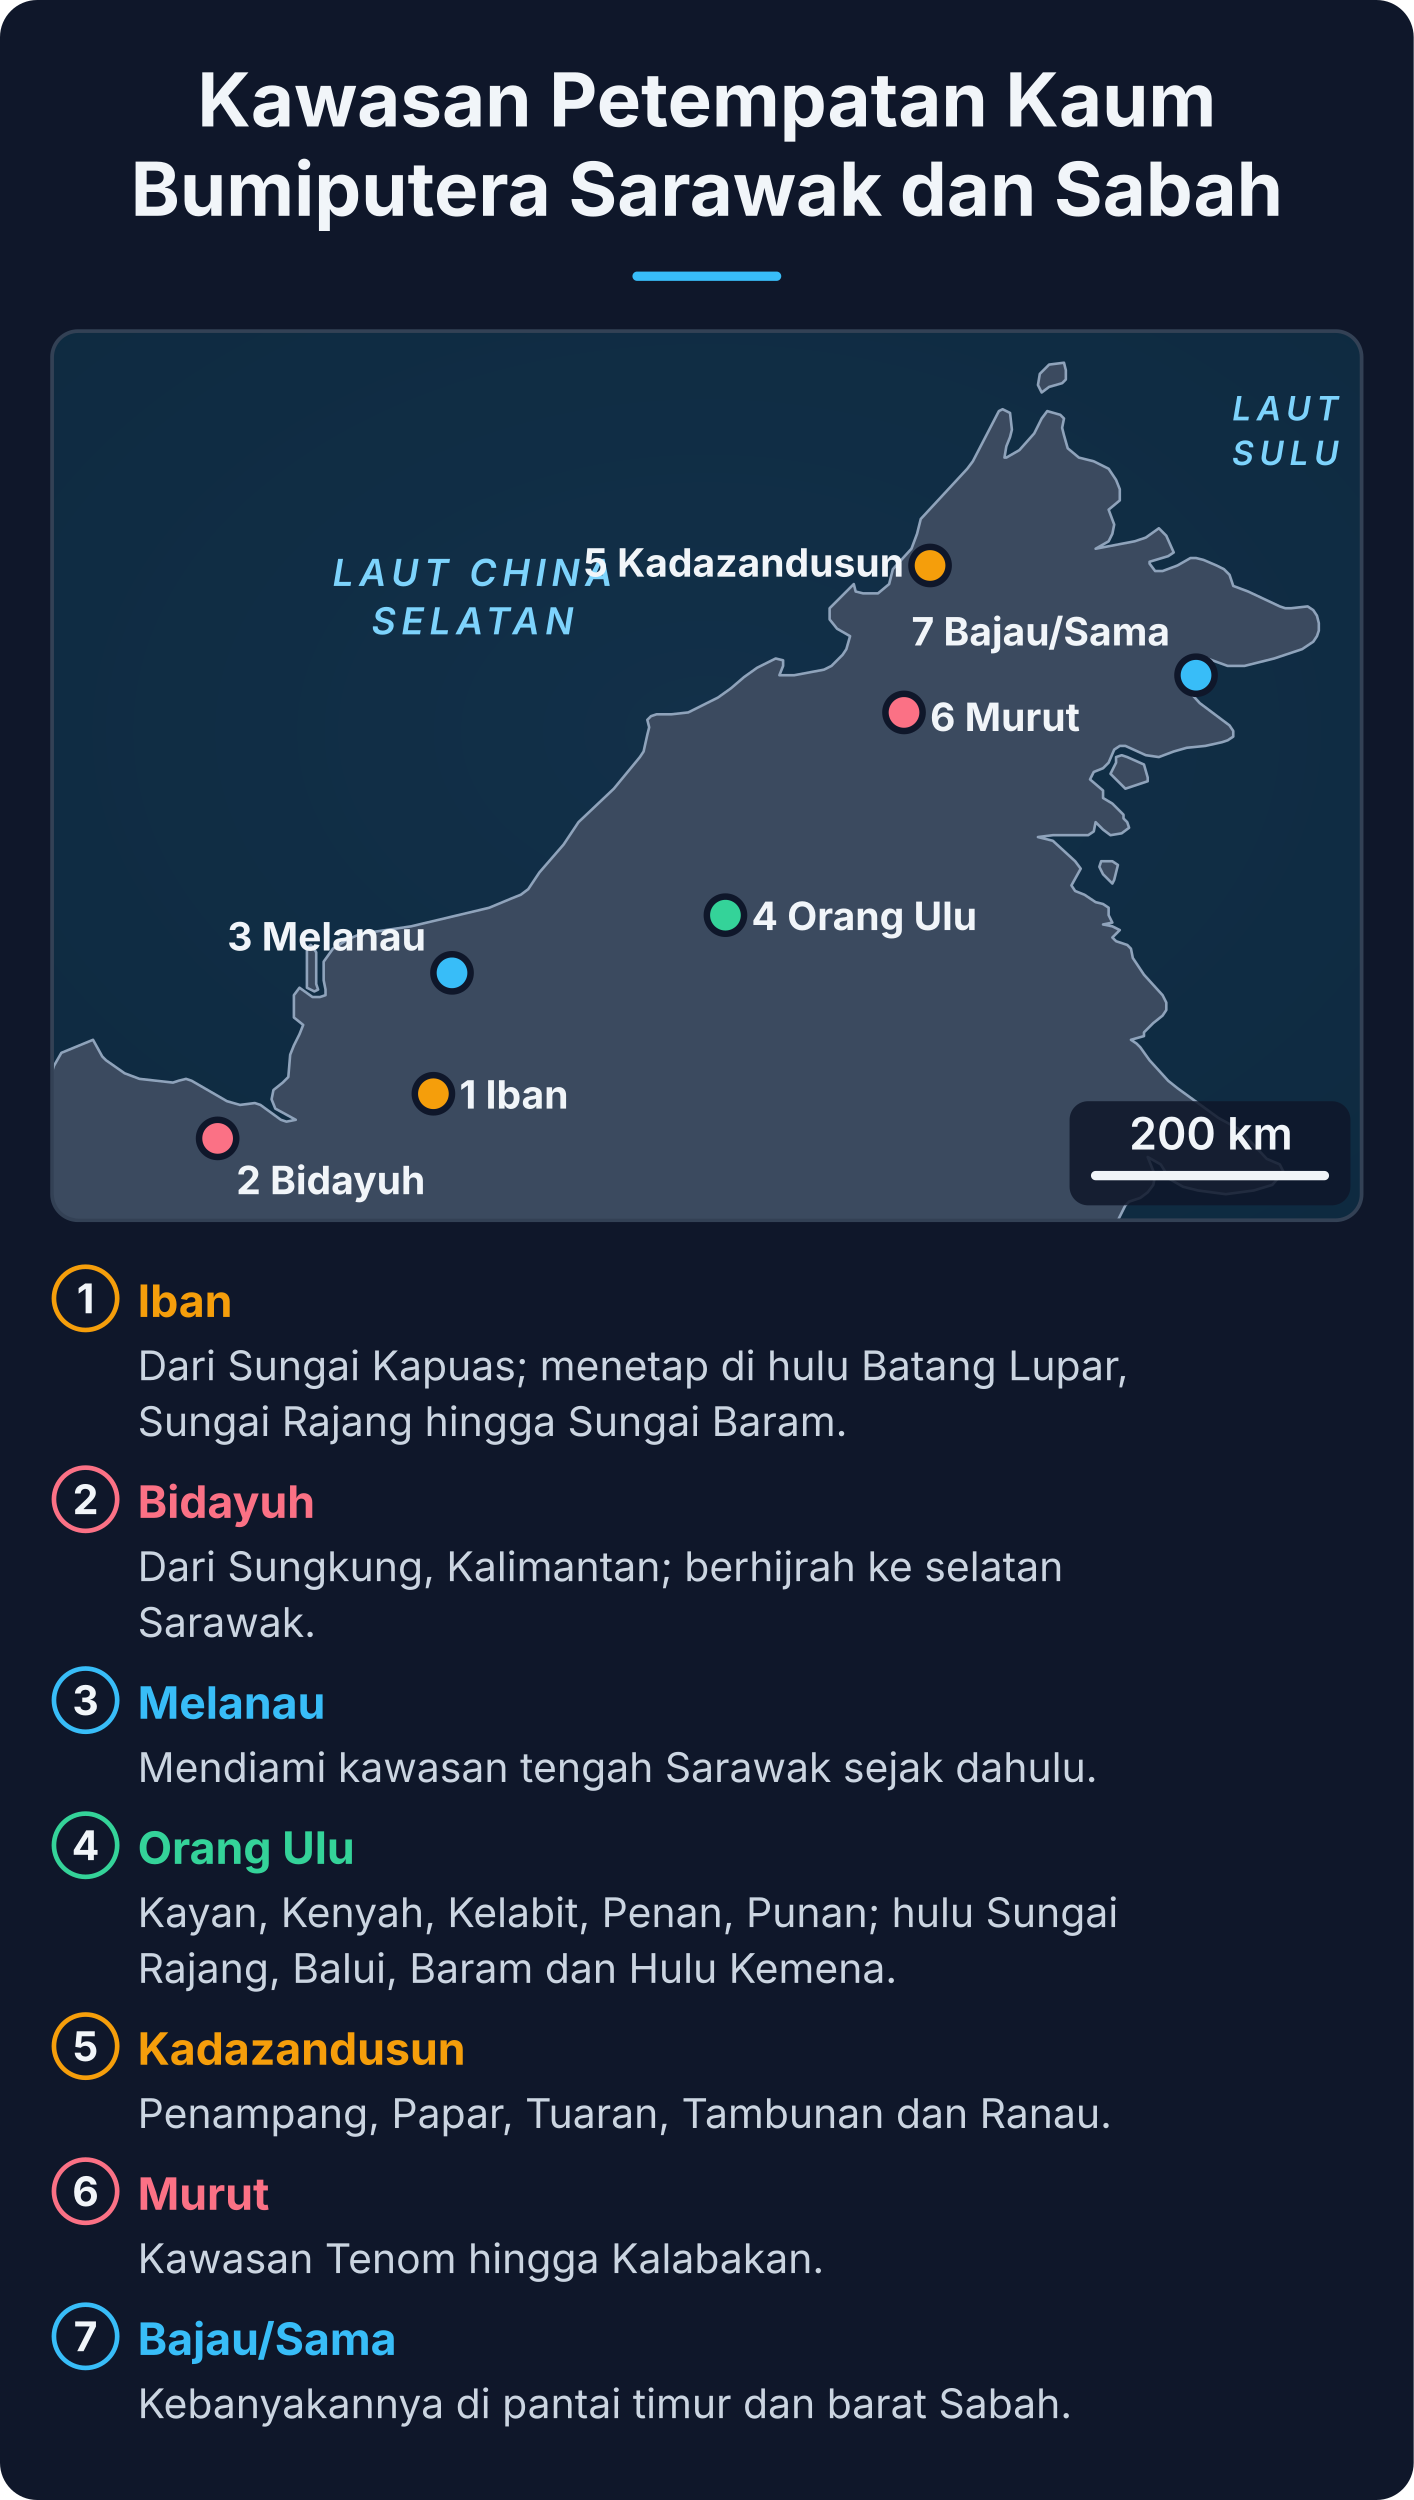
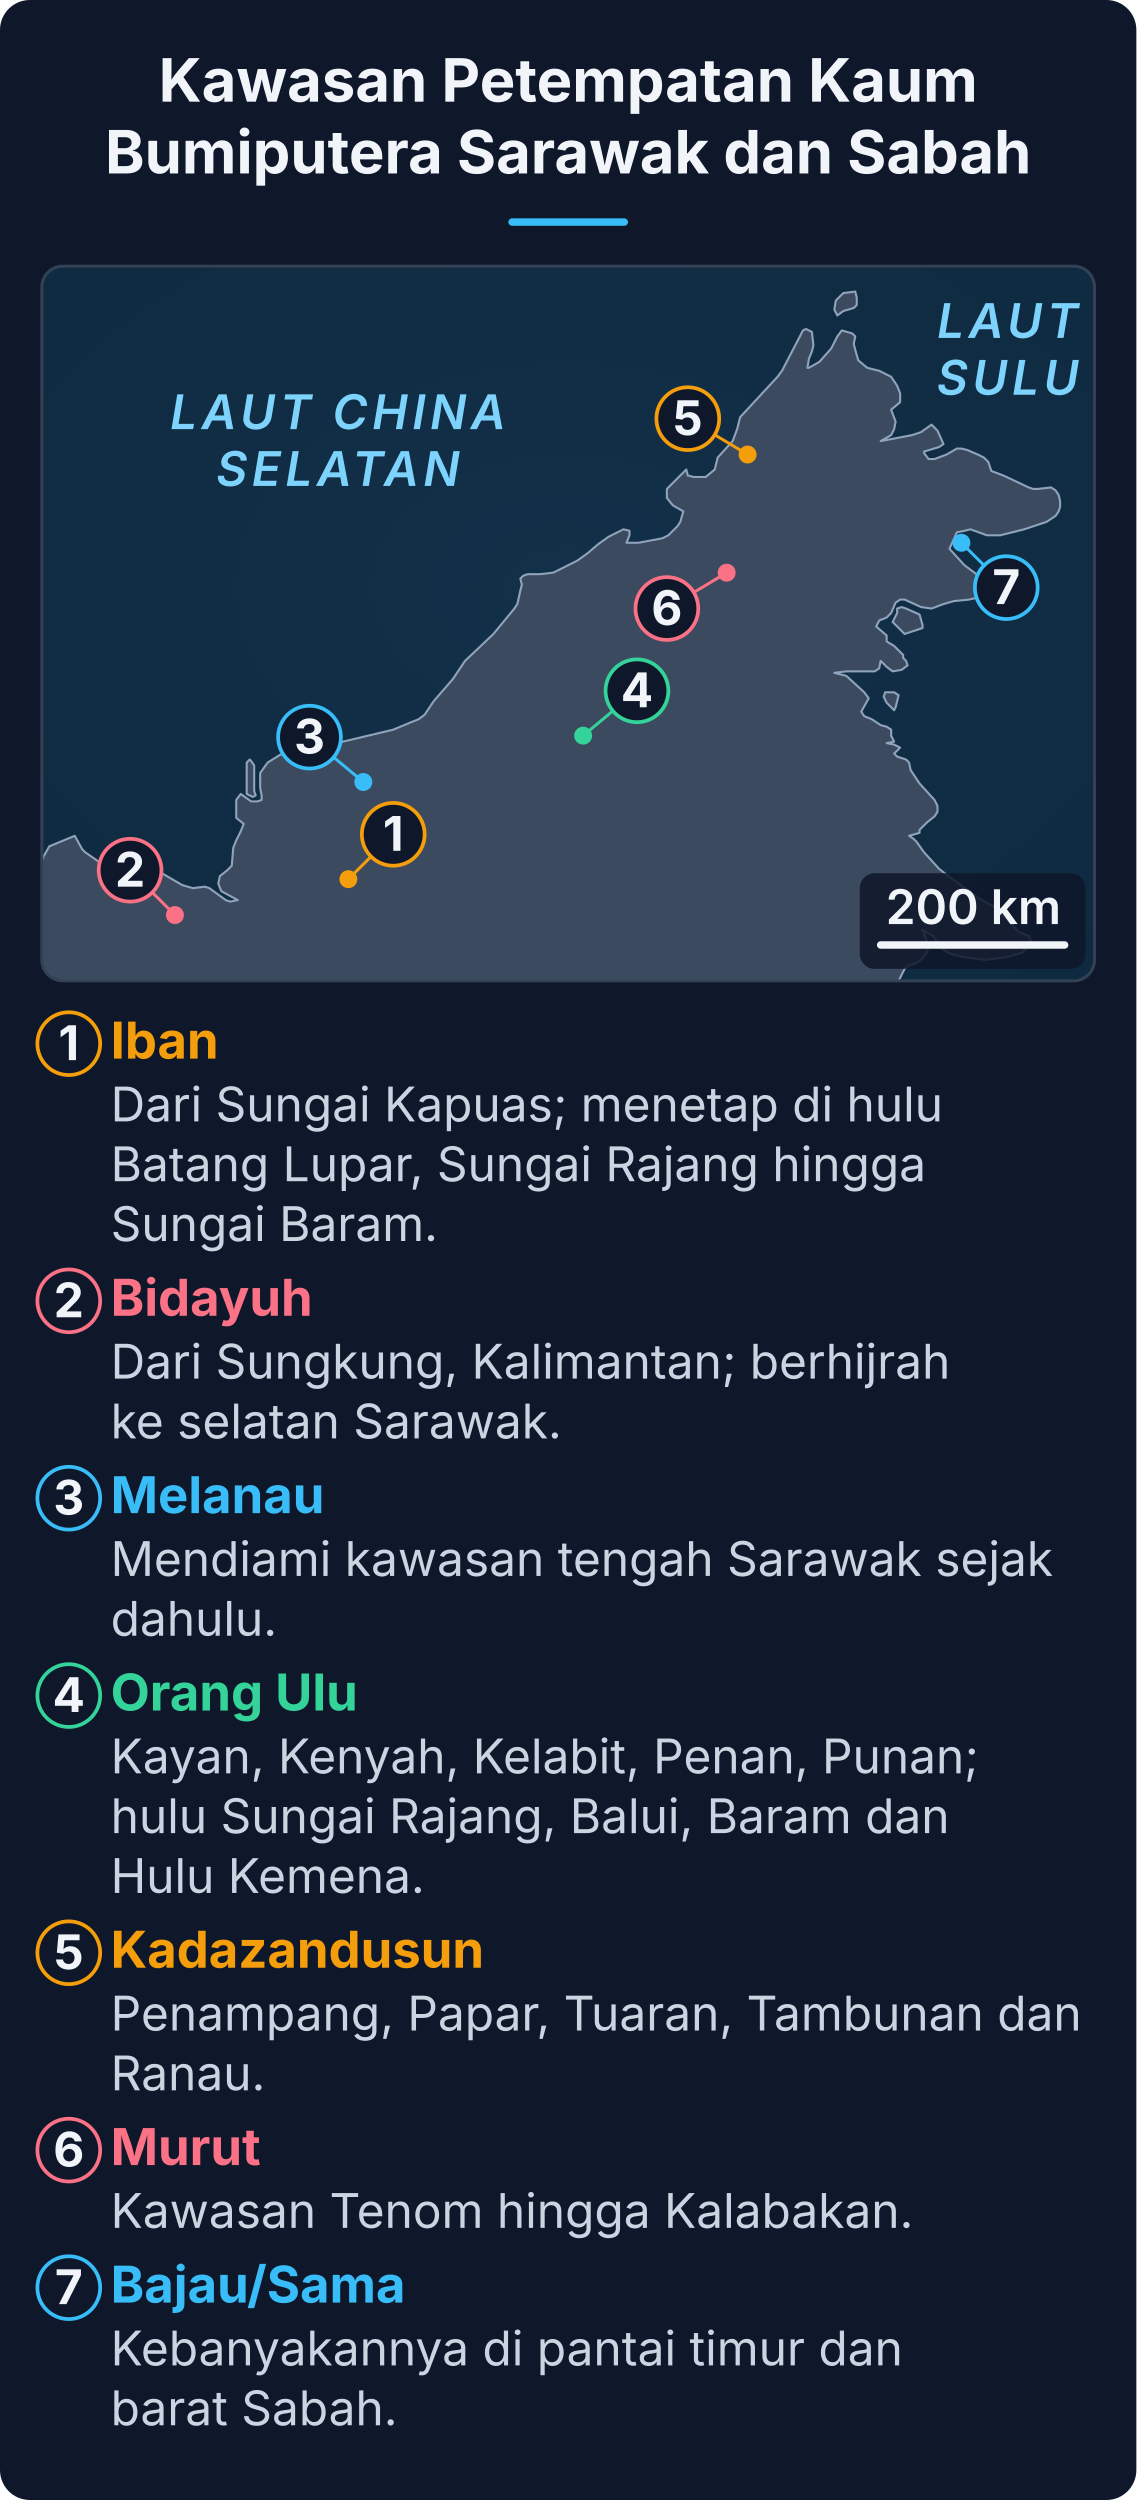
- <svg xmlns="http://www.w3.org/2000/svg" viewBox="0 0 760 1344" width="760" height="1344" role="img" aria-label="Peta kawasan petempatan kaum bumiputera Sarawak dan Sabah">
-   <rect width="760" height="1344" rx="20" fill="#0f172a" />
+ <svg xmlns="http://www.w3.org/2000/svg" viewBox="0 0 760 1672" width="760" height="1672" role="img" aria-label="Peta kawasan petempatan kaum bumiputera Sarawak dan Sabah">
+   <rect width="760" height="1672" rx="20" fill="#0f172a" />
  <text x="380" y="68" text-anchor="middle" font-family="Inter, Segoe UI, Arial, sans-serif" font-size="40" font-weight="700" fill="#f1f5f9">Kawasan Petempatan Kaum</text>
  <text x="380" y="116" text-anchor="middle" font-family="Inter, Segoe UI, Arial, sans-serif" font-size="40" font-weight="700" fill="#f1f5f9">Bumiputera Sarawak dan Sabah</text>
  <rect x="340" y="146" width="80" height="5" rx="2.5" fill="#38bdf8" />
  <defs>
-     <clipPath id="c8235">
+     <clipPath id="c7688">
      <rect x="28" y="178" width="704" height="478" rx="14" />
    </clipPath>
-     <radialGradient id="gc8235" cx="50%" cy="45%" r="75%">
+     <radialGradient id="gc7688" cx="50%" cy="45%" r="75%">
      <stop offset="0" stop-color="#123049" />
      <stop offset="1" stop-color="#0e2a40" />
    </radialGradient>
  </defs>
-   <g clip-path="url(#c8235)">
-     <rect x="28" y="178" width="704" height="478" fill="url(#gc8235)" />
+   <g clip-path="url(#c7688)">
+     <rect x="28" y="178" width="704" height="478" fill="url(#gc7688)" />
    <path d="M580 246L588 248L596 252L598 255L600 258L602 263L602 269L596 274L599 282L598 287L596 291L589 295L610 291L616 289L623 284L627 288L631 297L628 299L618 302L618 303L621 307L625 307L633 304L640 300L643 300L647 301L654 304L658 306L661 309L663 315L671 318L688 326L691 327L694 327L703 326L706 328L708 331L709 335L709 339L708 342L706 345L700 349L685 354L669 358L660 358L649 354L645 355L640 356L635 367L645 378L661 390L663 393L663 396L660 398L657 399L648 401L638 402L631 404L623 407L616 406L605 401L602 401L599 403L596 410L593 413L588 415L586 419L593 425L593 429L598 432L604 438L604 440L606 442L607 445L603 448L597 449L593 446L589 442L588 447L585 449L574 449L566 449L558 450L562 451L566 452L578 463L581 467L576 476L578 479L583 481L589 485L593 486L596 488L596 492L598 496L593 497L598 498L602 500L600 502L598 504L600 506L606 508L608 510L609 515L615 524L625 535L627 539L627 543L625 546L620 550L615 555L615 557L608 559L611 561L613 563L618 570L628 581L633 585L655 601L666 607L681 623L688 626L690 630L684 637L674 640L659 642L644 640L636 638L629 634L624 626L617 622L619 627L621 632L620 637L617 641L613 644L607 646L605 648L601 656L28 656L28 576L29 573L33 566L50 559L55 568L57 570L67 577L75 580L84 581L93 582L96 581L100 580L103 581L122 592L129 594L137 593L140 594L151 602L154 603L159 602L148 596L146 591L147 586L152 582L155 579L156 567L158 562L161 556L163 551L158 547L158 540L158 535L161 531L168 536L172 536L175 535L175 532L174 527L174 517L179 510L187 505L194 502L221 498L263 488L275 483L280 481L284 478L290 469L303 454L311 442L330 424L344 407L346 404L348 395L349 391L348 387L350 385L353 384L361 384L370 383L378 379L386 375L393 370L400 364L407 359L417 354L421 355L421 358L419 363L427 363L443 360L447 358L453 352L455 349L457 342L450 338L446 333L446 327L456 317L459 314L460 318L464 319L468 319L472 319L478 314L480 306L490 295L493 287L495 279L520 252L523 248L537 221L539 220L543 222L544 231L543 235L541 240L540 246L541 246L548 242L556 233L560 225L563 221L570 223L572 225L571 230L572 234L574 241L580 246ZM165 510L167 508L168 509L170 512L170 521L170 529L171 532L169 533L165 531L165 510ZM592 463L598 463L601 465L599 473L598 475L593 470L591 466L592 463ZM600 410L600 407L603 406L606 407L615 411L617 418L617 420L605 424L597 416L600 410ZM558 207L559 201L564 196L572 195L573 199L573 204L571 206L564 208L560 211L558 207Z" fill="#3b4a5f" stroke="#8fa3bb" stroke-width="1.4" stroke-linejoin="round" fill-rule="evenodd" />
-     <text x="254" y="315" text-anchor="middle" font-family="Inter, Segoe UI, Arial, sans-serif" font-size="20" font-weight="600" fill="#7dd3fc" font-style="italic" letter-spacing="3">LAUT CHINA</text>
-     <text x="254" y="341" text-anchor="middle" font-family="Inter, Segoe UI, Arial, sans-serif" font-size="20" font-weight="600" fill="#7dd3fc" font-style="italic" letter-spacing="3">SELATAN</text>
-     <text x="691" y="226" text-anchor="middle" font-family="Inter, Segoe UI, Arial, sans-serif" font-size="18" font-weight="600" fill="#7dd3fc" font-style="italic" letter-spacing="3">LAUT</text>
-     <text x="691" y="250" text-anchor="middle" font-family="Inter, Segoe UI, Arial, sans-serif" font-size="18" font-weight="600" fill="#7dd3fc" font-style="italic" letter-spacing="3">SULU</text>
-     <circle cx="233" cy="588" r="10" fill="#f59e0b" stroke="#0f172a" stroke-width="3.5" />
-     <text x="247" y="596" text-anchor="start" font-family="Inter, Segoe UI, Arial, sans-serif" font-size="21" font-weight="700" fill="#f1f5f9">1  Iban</text>
-     <circle cx="117" cy="612" r="10" fill="#fb7185" stroke="#0f172a" stroke-width="3.5" />
-     <text x="127" y="642" text-anchor="start" font-family="Inter, Segoe UI, Arial, sans-serif" font-size="21" font-weight="700" fill="#f1f5f9">2  Bidayuh</text>
-     <circle cx="243" cy="523" r="10" fill="#38bdf8" stroke="#0f172a" stroke-width="3.5" />
-     <text x="229" y="511" text-anchor="end" font-family="Inter, Segoe UI, Arial, sans-serif" font-size="21" font-weight="700" fill="#f1f5f9">3  Melanau</text>
-     <circle cx="390" cy="492" r="10" fill="#34d399" stroke="#0f172a" stroke-width="3.5" />
-     <text x="404" y="500" text-anchor="start" font-family="Inter, Segoe UI, Arial, sans-serif" font-size="21" font-weight="700" fill="#f1f5f9">4  Orang Ulu</text>
-     <circle cx="500" cy="304" r="10" fill="#f59e0b" stroke="#0f172a" stroke-width="3.5" />
-     <text x="486" y="310" text-anchor="end" font-family="Inter, Segoe UI, Arial, sans-serif" font-size="21" font-weight="700" fill="#f1f5f9">5  Kadazandusun</text>
-     <circle cx="486" cy="383" r="10" fill="#fb7185" stroke="#0f172a" stroke-width="3.5" />
-     <text x="500" y="393" text-anchor="start" font-family="Inter, Segoe UI, Arial, sans-serif" font-size="21" font-weight="700" fill="#f1f5f9">6  Murut</text>
-     <circle cx="643" cy="363" r="10" fill="#38bdf8" stroke="#0f172a" stroke-width="3.5" />
-     <text x="629" y="347" text-anchor="end" font-family="Inter, Segoe UI, Arial, sans-serif" font-size="21" font-weight="700" fill="#f1f5f9">7  Bajau/Sama</text>
-     <rect x="575" y="592" width="151" height="56" rx="10" fill="#0f172a" fill-opacity="0.85" />
+     <text x="226" y="287" text-anchor="middle" font-family="Inter, Segoe UI, Arial, sans-serif" font-size="32" font-weight="600" fill="#7dd3fc" font-style="italic" letter-spacing="3">LAUT CHINA</text>
+     <text x="226" y="325" text-anchor="middle" font-family="Inter, Segoe UI, Arial, sans-serif" font-size="32" font-weight="600" fill="#7dd3fc" font-style="italic" letter-spacing="3">SELATAN</text>
+     <text x="674" y="226" text-anchor="middle" font-family="Inter, Segoe UI, Arial, sans-serif" font-size="32" font-weight="600" fill="#7dd3fc" font-style="italic" letter-spacing="3">LAUT</text>
+     <text x="674" y="264" text-anchor="middle" font-family="Inter, Segoe UI, Arial, sans-serif" font-size="32" font-weight="600" fill="#7dd3fc" font-style="italic" letter-spacing="3">SULU</text>
+     <circle cx="233" cy="588" r="6" fill="#f59e0b" />
+     <line x1="233" y1="588" x2="263" y2="558" stroke="#f59e0b" stroke-width="2" />
+     <circle cx="263" cy="558" r="21" fill="#0f172a" stroke="#f59e0b" stroke-width="2.5" />
+     <text x="263" y="569" text-anchor="middle" font-family="Inter, Segoe UI, Arial, sans-serif" font-size="32" font-weight="700" fill="#f1f5f9">1</text>
+     <circle cx="117" cy="612" r="6" fill="#fb7185" />
+     <line x1="117" y1="612" x2="87" y2="582" stroke="#fb7185" stroke-width="2" />
+     <circle cx="87" cy="582" r="21" fill="#0f172a" stroke="#fb7185" stroke-width="2.5" />
+     <text x="87" y="593" text-anchor="middle" font-family="Inter, Segoe UI, Arial, sans-serif" font-size="32" font-weight="700" fill="#f1f5f9">2</text>
+     <circle cx="243" cy="523" r="6" fill="#38bdf8" />
+     <line x1="243" y1="523" x2="207" y2="493" stroke="#38bdf8" stroke-width="2" />
+     <circle cx="207" cy="493" r="21" fill="#0f172a" stroke="#38bdf8" stroke-width="2.5" />
+     <text x="207" y="504" text-anchor="middle" font-family="Inter, Segoe UI, Arial, sans-serif" font-size="32" font-weight="700" fill="#f1f5f9">3</text>
+     <circle cx="390" cy="492" r="6" fill="#34d399" />
+     <line x1="390" y1="492" x2="426" y2="462" stroke="#34d399" stroke-width="2" />
+     <circle cx="426" cy="462" r="21" fill="#0f172a" stroke="#34d399" stroke-width="2.5" />
+     <text x="426" y="473" text-anchor="middle" font-family="Inter, Segoe UI, Arial, sans-serif" font-size="32" font-weight="700" fill="#f1f5f9">4</text>
+     <circle cx="500" cy="304" r="6" fill="#f59e0b" />
+     <line x1="500" y1="304" x2="460" y2="280" stroke="#f59e0b" stroke-width="2" />
+     <circle cx="460" cy="280" r="21" fill="#0f172a" stroke="#f59e0b" stroke-width="2.5" />
+     <text x="460" y="291" text-anchor="middle" font-family="Inter, Segoe UI, Arial, sans-serif" font-size="32" font-weight="700" fill="#f1f5f9">5</text>
+     <circle cx="486" cy="383" r="6" fill="#fb7185" />
+     <line x1="486" y1="383" x2="446" y2="407" stroke="#fb7185" stroke-width="2" />
+     <circle cx="446" cy="407" r="21" fill="#0f172a" stroke="#fb7185" stroke-width="2.5" />
+     <text x="446" y="418" text-anchor="middle" font-family="Inter, Segoe UI, Arial, sans-serif" font-size="32" font-weight="700" fill="#f1f5f9">6</text>
+     <circle cx="643" cy="363" r="6" fill="#38bdf8" />
+     <line x1="643" y1="363" x2="673" y2="393" stroke="#38bdf8" stroke-width="2" />
+     <circle cx="673" cy="393" r="21" fill="#0f172a" stroke="#38bdf8" stroke-width="2.5" />
+     <text x="673" y="404" text-anchor="middle" font-family="Inter, Segoe UI, Arial, sans-serif" font-size="32" font-weight="700" fill="#f1f5f9">7</text>
+     <rect x="575" y="584" width="151" height="64" rx="10" fill="#0f172a" fill-opacity="0.85" />
    <line x1="589" y1="632" x2="712" y2="632" stroke="#f1f5f9" stroke-width="5" stroke-linecap="round" />
-     <text x="651" y="618" text-anchor="middle" font-family="Inter, Segoe UI, Arial, sans-serif" font-size="24" font-weight="600" fill="#f1f5f9">200 km</text>
+     <text x="651" y="618" text-anchor="middle" font-family="Inter, Segoe UI, Arial, sans-serif" font-size="32" font-weight="600" fill="#f1f5f9">200 km</text>
  </g>
  <rect x="28" y="178" width="704" height="478" rx="14" fill="none" stroke="#334155" stroke-width="2" />
-   <circle cx="46" cy="698" r="17" fill="#0f172a" stroke="#f59e0b" stroke-width="2.5" />
-   <text x="46" y="706" text-anchor="middle" font-family="Inter, Segoe UI, Arial, sans-serif" font-size="22" font-weight="700" fill="#f1f5f9">1</text>
-   <text x="74" y="708" text-anchor="start" font-family="Inter, Segoe UI, Arial, sans-serif" font-size="24" font-weight="700" fill="#f59e0b">Iban</text>
-   <text x="74" y="742" text-anchor="start" font-family="Inter, Segoe UI, Arial, sans-serif" font-size="22" font-weight="400" fill="#cbd5e1">Dari Sungai Kapuas; menetap di hulu Batang Lupar,</text>
-   <text x="74" y="772" text-anchor="start" font-family="Inter, Segoe UI, Arial, sans-serif" font-size="22" font-weight="400" fill="#cbd5e1">Sungai Rajang hingga Sungai Baram.</text>
-   <circle cx="46" cy="806" r="17" fill="#0f172a" stroke="#fb7185" stroke-width="2.5" />
-   <text x="46" y="814" text-anchor="middle" font-family="Inter, Segoe UI, Arial, sans-serif" font-size="22" font-weight="700" fill="#f1f5f9">2</text>
-   <text x="74" y="816" text-anchor="start" font-family="Inter, Segoe UI, Arial, sans-serif" font-size="24" font-weight="700" fill="#fb7185">Bidayuh</text>
-   <text x="74" y="850" text-anchor="start" font-family="Inter, Segoe UI, Arial, sans-serif" font-size="22" font-weight="400" fill="#cbd5e1">Dari Sungkung, Kalimantan; berhijrah ke selatan</text>
-   <text x="74" y="880" text-anchor="start" font-family="Inter, Segoe UI, Arial, sans-serif" font-size="22" font-weight="400" fill="#cbd5e1">Sarawak.</text>
-   <circle cx="46" cy="914" r="17" fill="#0f172a" stroke="#38bdf8" stroke-width="2.5" />
-   <text x="46" y="922" text-anchor="middle" font-family="Inter, Segoe UI, Arial, sans-serif" font-size="22" font-weight="700" fill="#f1f5f9">3</text>
-   <text x="74" y="924" text-anchor="start" font-family="Inter, Segoe UI, Arial, sans-serif" font-size="24" font-weight="700" fill="#38bdf8">Melanau</text>
-   <text x="74" y="958" text-anchor="start" font-family="Inter, Segoe UI, Arial, sans-serif" font-size="22" font-weight="400" fill="#cbd5e1">Mendiami kawasan tengah Sarawak sejak dahulu.</text>
-   <circle cx="46" cy="992" r="17" fill="#0f172a" stroke="#34d399" stroke-width="2.5" />
-   <text x="46" y="1000" text-anchor="middle" font-family="Inter, Segoe UI, Arial, sans-serif" font-size="22" font-weight="700" fill="#f1f5f9">4</text>
-   <text x="74" y="1002" text-anchor="start" font-family="Inter, Segoe UI, Arial, sans-serif" font-size="24" font-weight="700" fill="#34d399">Orang Ulu</text>
-   <text x="74" y="1036" text-anchor="start" font-family="Inter, Segoe UI, Arial, sans-serif" font-size="22" font-weight="400" fill="#cbd5e1">Kayan, Kenyah, Kelabit, Penan, Punan; hulu Sungai</text>
-   <text x="74" y="1066" text-anchor="start" font-family="Inter, Segoe UI, Arial, sans-serif" font-size="22" font-weight="400" fill="#cbd5e1">Rajang, Balui, Baram dan Hulu Kemena.</text>
-   <circle cx="46" cy="1100" r="17" fill="#0f172a" stroke="#f59e0b" stroke-width="2.5" />
-   <text x="46" y="1108" text-anchor="middle" font-family="Inter, Segoe UI, Arial, sans-serif" font-size="22" font-weight="700" fill="#f1f5f9">5</text>
-   <text x="74" y="1110" text-anchor="start" font-family="Inter, Segoe UI, Arial, sans-serif" font-size="24" font-weight="700" fill="#f59e0b">Kadazandusun</text>
-   <text x="74" y="1144" text-anchor="start" font-family="Inter, Segoe UI, Arial, sans-serif" font-size="22" font-weight="400" fill="#cbd5e1">Penampang, Papar, Tuaran, Tambunan dan Ranau.</text>
-   <circle cx="46" cy="1178" r="17" fill="#0f172a" stroke="#fb7185" stroke-width="2.5" />
-   <text x="46" y="1186" text-anchor="middle" font-family="Inter, Segoe UI, Arial, sans-serif" font-size="22" font-weight="700" fill="#f1f5f9">6</text>
-   <text x="74" y="1188" text-anchor="start" font-family="Inter, Segoe UI, Arial, sans-serif" font-size="24" font-weight="700" fill="#fb7185">Murut</text>
-   <text x="74" y="1222" text-anchor="start" font-family="Inter, Segoe UI, Arial, sans-serif" font-size="22" font-weight="400" fill="#cbd5e1">Kawasan Tenom hingga Kalabakan.</text>
-   <circle cx="46" cy="1256" r="17" fill="#0f172a" stroke="#38bdf8" stroke-width="2.5" />
-   <text x="46" y="1264" text-anchor="middle" font-family="Inter, Segoe UI, Arial, sans-serif" font-size="22" font-weight="700" fill="#f1f5f9">7</text>
-   <text x="74" y="1266" text-anchor="start" font-family="Inter, Segoe UI, Arial, sans-serif" font-size="24" font-weight="700" fill="#38bdf8">Bajau/Sama</text>
-   <text x="74" y="1300" text-anchor="start" font-family="Inter, Segoe UI, Arial, sans-serif" font-size="22" font-weight="400" fill="#cbd5e1">Kebanyakannya di pantai timur dan barat Sabah.</text>
+   <circle cx="46" cy="698" r="21" fill="#0f172a" stroke="#f59e0b" stroke-width="2.5" />
+   <text x="46" y="709" text-anchor="middle" font-family="Inter, Segoe UI, Arial, sans-serif" font-size="32" font-weight="700" fill="#f1f5f9">1</text>
+   <text x="74" y="708" text-anchor="start" font-family="Inter, Segoe UI, Arial, sans-serif" font-size="34" font-weight="700" fill="#f59e0b">Iban</text>
+   <text x="74" y="750" text-anchor="start" font-family="Inter, Segoe UI, Arial, sans-serif" font-size="32" font-weight="400" fill="#cbd5e1">Dari Sungai Kapuas; menetap di hulu</text>
+   <text x="74" y="790" text-anchor="start" font-family="Inter, Segoe UI, Arial, sans-serif" font-size="32" font-weight="400" fill="#cbd5e1">Batang Lupar, Sungai Rajang hingga</text>
+   <text x="74" y="830" text-anchor="start" font-family="Inter, Segoe UI, Arial, sans-serif" font-size="32" font-weight="400" fill="#cbd5e1">Sungai Baram.</text>
+   <circle cx="46" cy="870" r="21" fill="#0f172a" stroke="#fb7185" stroke-width="2.5" />
+   <text x="46" y="881" text-anchor="middle" font-family="Inter, Segoe UI, Arial, sans-serif" font-size="32" font-weight="700" fill="#f1f5f9">2</text>
+   <text x="74" y="880" text-anchor="start" font-family="Inter, Segoe UI, Arial, sans-serif" font-size="34" font-weight="700" fill="#fb7185">Bidayuh</text>
+   <text x="74" y="922" text-anchor="start" font-family="Inter, Segoe UI, Arial, sans-serif" font-size="32" font-weight="400" fill="#cbd5e1">Dari Sungkung, Kalimantan; berhijrah</text>
+   <text x="74" y="962" text-anchor="start" font-family="Inter, Segoe UI, Arial, sans-serif" font-size="32" font-weight="400" fill="#cbd5e1">ke selatan Sarawak.</text>
+   <circle cx="46" cy="1002" r="21" fill="#0f172a" stroke="#38bdf8" stroke-width="2.5" />
+   <text x="46" y="1013" text-anchor="middle" font-family="Inter, Segoe UI, Arial, sans-serif" font-size="32" font-weight="700" fill="#f1f5f9">3</text>
+   <text x="74" y="1012" text-anchor="start" font-family="Inter, Segoe UI, Arial, sans-serif" font-size="34" font-weight="700" fill="#38bdf8">Melanau</text>
+   <text x="74" y="1054" text-anchor="start" font-family="Inter, Segoe UI, Arial, sans-serif" font-size="32" font-weight="400" fill="#cbd5e1">Mendiami kawasan tengah Sarawak sejak</text>
+   <text x="74" y="1094" text-anchor="start" font-family="Inter, Segoe UI, Arial, sans-serif" font-size="32" font-weight="400" fill="#cbd5e1">dahulu.</text>
+   <circle cx="46" cy="1134" r="21" fill="#0f172a" stroke="#34d399" stroke-width="2.5" />
+   <text x="46" y="1145" text-anchor="middle" font-family="Inter, Segoe UI, Arial, sans-serif" font-size="32" font-weight="700" fill="#f1f5f9">4</text>
+   <text x="74" y="1144" text-anchor="start" font-family="Inter, Segoe UI, Arial, sans-serif" font-size="34" font-weight="700" fill="#34d399">Orang Ulu</text>
+   <text x="74" y="1186" text-anchor="start" font-family="Inter, Segoe UI, Arial, sans-serif" font-size="32" font-weight="400" fill="#cbd5e1">Kayan, Kenyah, Kelabit, Penan, Punan;</text>
+   <text x="74" y="1226" text-anchor="start" font-family="Inter, Segoe UI, Arial, sans-serif" font-size="32" font-weight="400" fill="#cbd5e1">hulu Sungai Rajang, Balui, Baram dan</text>
+   <text x="74" y="1266" text-anchor="start" font-family="Inter, Segoe UI, Arial, sans-serif" font-size="32" font-weight="400" fill="#cbd5e1">Hulu Kemena.</text>
+   <circle cx="46" cy="1306" r="21" fill="#0f172a" stroke="#f59e0b" stroke-width="2.5" />
+   <text x="46" y="1317" text-anchor="middle" font-family="Inter, Segoe UI, Arial, sans-serif" font-size="32" font-weight="700" fill="#f1f5f9">5</text>
+   <text x="74" y="1316" text-anchor="start" font-family="Inter, Segoe UI, Arial, sans-serif" font-size="34" font-weight="700" fill="#f59e0b">Kadazandusun</text>
+   <text x="74" y="1358" text-anchor="start" font-family="Inter, Segoe UI, Arial, sans-serif" font-size="32" font-weight="400" fill="#cbd5e1">Penampang, Papar, Tuaran, Tambunan dan</text>
+   <text x="74" y="1398" text-anchor="start" font-family="Inter, Segoe UI, Arial, sans-serif" font-size="32" font-weight="400" fill="#cbd5e1">Ranau.</text>
+   <circle cx="46" cy="1438" r="21" fill="#0f172a" stroke="#fb7185" stroke-width="2.5" />
+   <text x="46" y="1449" text-anchor="middle" font-family="Inter, Segoe UI, Arial, sans-serif" font-size="32" font-weight="700" fill="#f1f5f9">6</text>
+   <text x="74" y="1448" text-anchor="start" font-family="Inter, Segoe UI, Arial, sans-serif" font-size="34" font-weight="700" fill="#fb7185">Murut</text>
+   <text x="74" y="1490" text-anchor="start" font-family="Inter, Segoe UI, Arial, sans-serif" font-size="32" font-weight="400" fill="#cbd5e1">Kawasan Tenom hingga Kalabakan.</text>
+   <circle cx="46" cy="1530" r="21" fill="#0f172a" stroke="#38bdf8" stroke-width="2.5" />
+   <text x="46" y="1541" text-anchor="middle" font-family="Inter, Segoe UI, Arial, sans-serif" font-size="32" font-weight="700" fill="#f1f5f9">7</text>
+   <text x="74" y="1540" text-anchor="start" font-family="Inter, Segoe UI, Arial, sans-serif" font-size="34" font-weight="700" fill="#38bdf8">Bajau/Sama</text>
+   <text x="74" y="1582" text-anchor="start" font-family="Inter, Segoe UI, Arial, sans-serif" font-size="32" font-weight="400" fill="#cbd5e1">Kebanyakannya di pantai timur dan</text>
+   <text x="74" y="1622" text-anchor="start" font-family="Inter, Segoe UI, Arial, sans-serif" font-size="32" font-weight="400" fill="#cbd5e1">barat Sabah.</text>
</svg>
